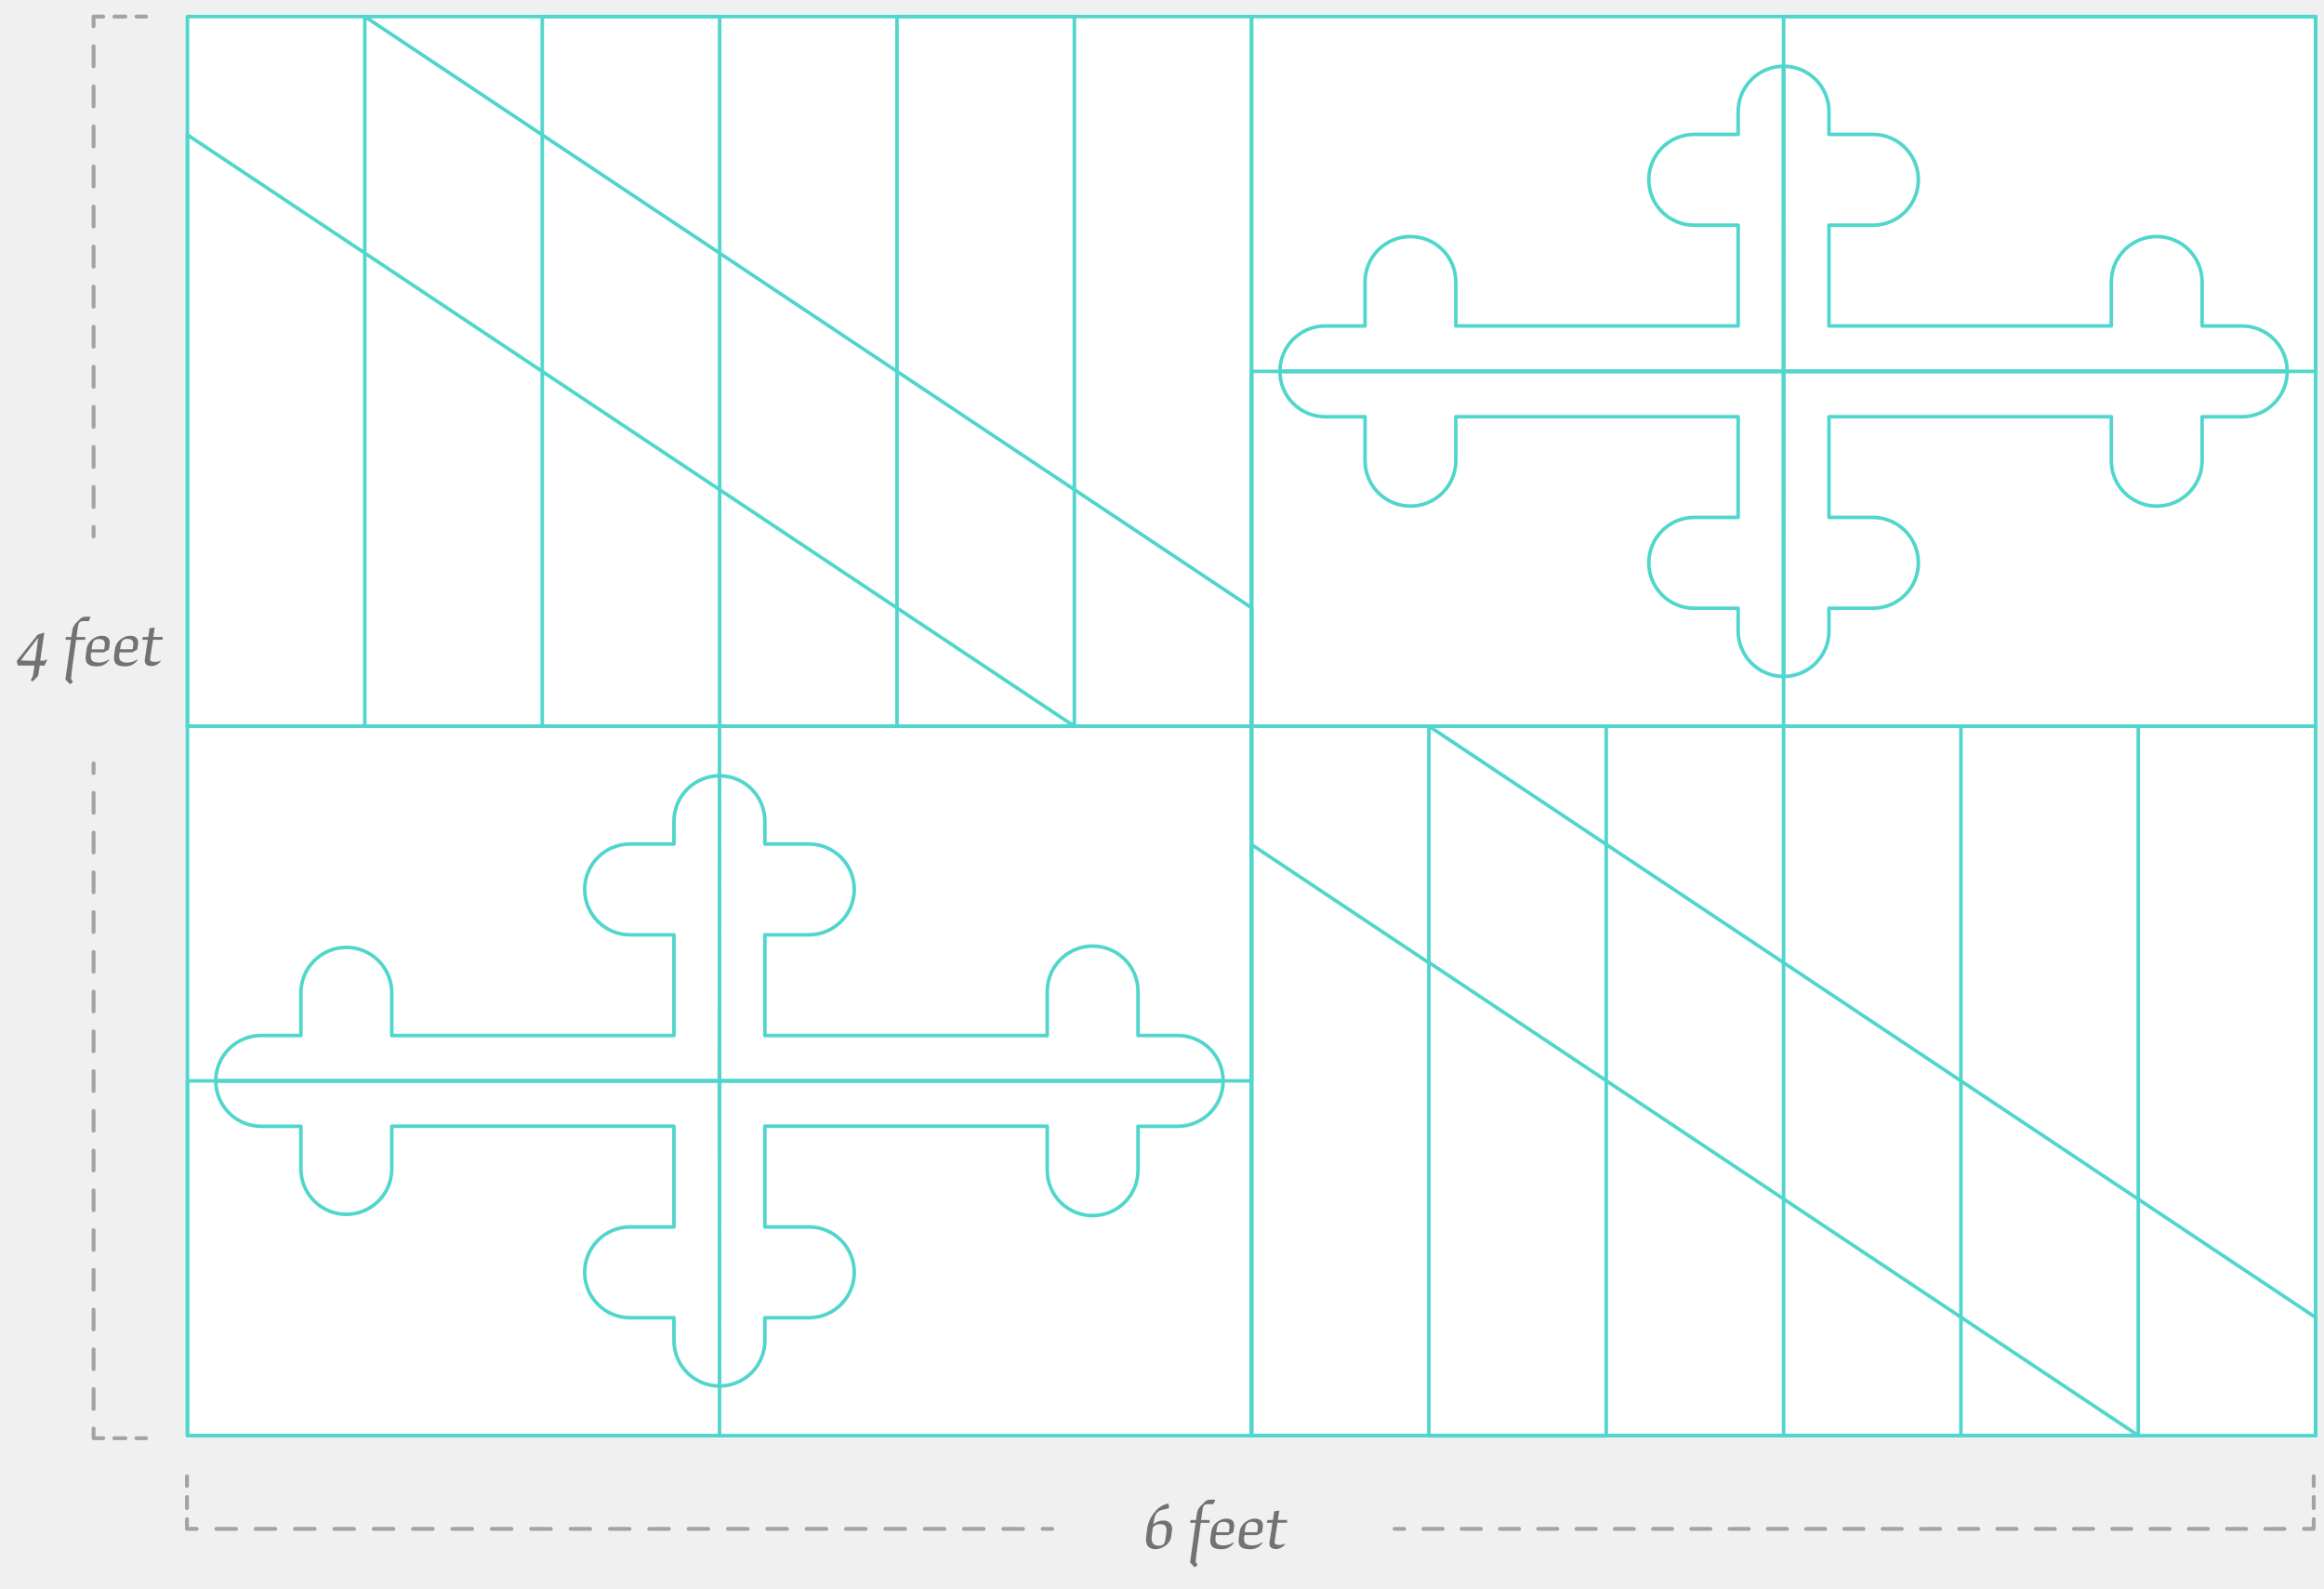
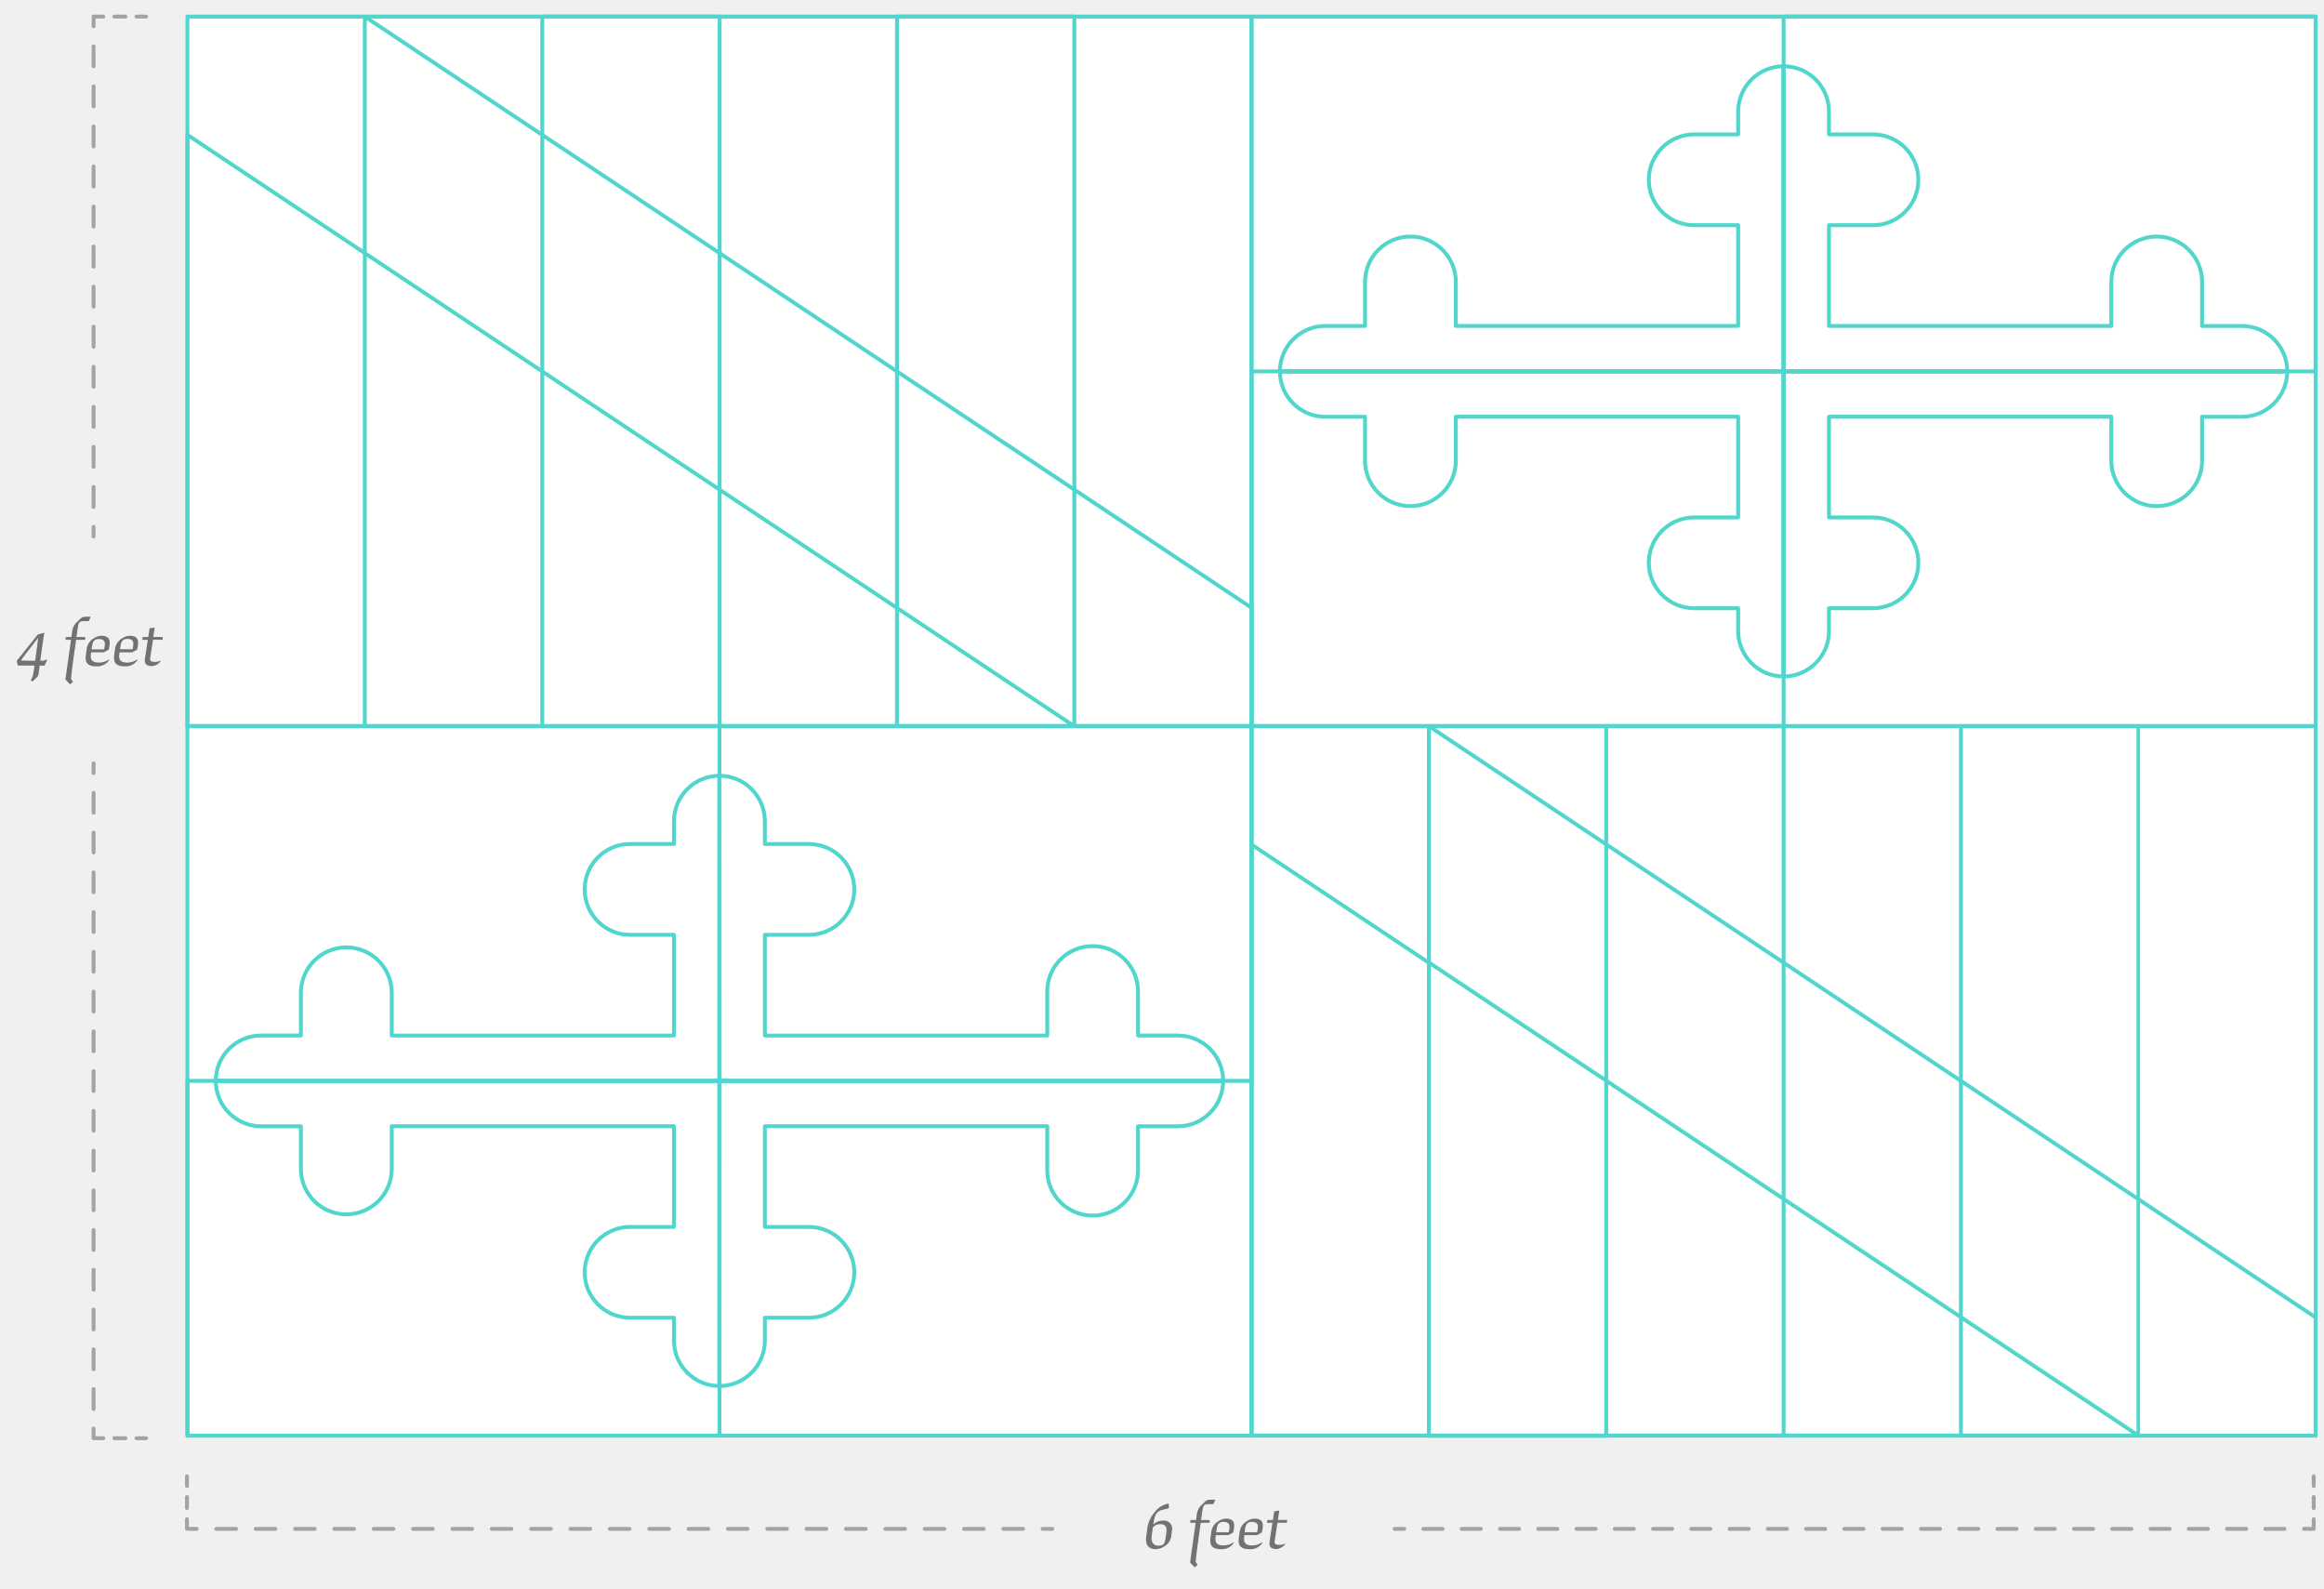
<svg xmlns="http://www.w3.org/2000/svg" width="600" height="410" viewBox="0 0 600 410">
  <line x1="24.16" y1="197.04" x2="24.16" y2="199.54" fill="none" stroke="#a3a3a3" stroke-linecap="round" stroke-linejoin="round" />
  <line x1="24.16" y1="204.66" x2="24.16" y2="366.17" fill="none" stroke="#a3a3a3" stroke-linecap="round" stroke-linejoin="round" stroke-dasharray="5.13 5.13" />
  <polyline points="24.16 368.74 24.16 371.24 26.66 371.24" fill="none" stroke="#a3a3a3" stroke-linecap="round" stroke-linejoin="round" />
  <line x1="29.52" y1="371.24" x2="33.8" y2="371.24" fill="none" stroke="#a3a3a3" stroke-linecap="round" stroke-linejoin="round" stroke-dasharray="2.86 2.86" />
  <line x1="35.23" y1="371.24" x2="37.73" y2="371.24" fill="none" stroke="#a3a3a3" stroke-linecap="round" stroke-linejoin="round" />
  <line x1="37.73" y1="4.28" x2="35.23" y2="4.28" fill="none" stroke="#a3a3a3" stroke-linecap="round" stroke-linejoin="round" />
  <line x1="32.37" y1="4.28" x2="28.09" y2="4.28" fill="none" stroke="#a3a3a3" stroke-linecap="round" stroke-linejoin="round" stroke-dasharray="2.86 2.86" />
  <polyline points="26.66 4.28 24.16 4.28 24.16 6.78" fill="none" stroke="#a3a3a3" stroke-linecap="round" stroke-linejoin="round" />
  <line x1="24.16" y1="11.95" x2="24.16" y2="133.41" fill="none" stroke="#a3a3a3" stroke-linecap="round" stroke-linejoin="round" stroke-dasharray="5.17 5.17" />
  <line x1="24.16" y1="135.99" x2="24.16" y2="138.49" fill="none" stroke="#a3a3a3" stroke-linecap="round" stroke-linejoin="round" />
  <line x1="360.05" y1="394.64" x2="362.55" y2="394.64" fill="none" stroke="#a3a3a3" stroke-linecap="round" stroke-linejoin="round" />
  <line x1="367.49" y1="394.64" x2="592.37" y2="394.64" fill="none" stroke="#a3a3a3" stroke-linecap="round" stroke-linejoin="round" stroke-dasharray="4.94 4.94" />
  <polyline points="594.84 394.63 597.34 394.63 597.34 392.13" fill="none" stroke="#a3a3a3" stroke-linecap="round" stroke-linejoin="round" />
  <line x1="597.34" y1="389.28" x2="597.34" y2="384.99" fill="none" stroke="#a3a3a3" stroke-linecap="round" stroke-linejoin="round" stroke-dasharray="2.86 2.86" />
  <line x1="597.34" y1="383.57" x2="597.34" y2="381.07" fill="none" stroke="#a3a3a3" stroke-linecap="round" stroke-linejoin="round" />
  <path d="M8.35,175.91l-.43-.36c.41-.6.57-.79.82-2.6l.16-1.15H7.52c-1.06,0-2.25,0-2.92,0l0,0-.26-1.18,0-.06,5.41-6.77,0,0,1.7-.49,0,0c-.16.89-.31,1.91-.44,2.82l-.62,4.43h.37a1.51,1.51,0,0,0,1.19-.33l.23.16-.74,1.47h0l-1.18-.07-.23,1.63c-.13.9-.11,1-.52,1.43A14.05,14.05,0,0,1,8.35,175.91Zm.72-5.35.48-3.44c.12-.89.23-1.84.3-2.48-2.81,3.57-4,5.13-4.42,5.85.66,0,1.38.07,2.16.07Z" fill="#727272" />
  <path d="M18.08,176.65l-1.19-1.26,1.44-10.24H16.91l.11-.72h1.41l.18-1.26a3.82,3.82,0,0,1,1.45-2.77c.9-1,1.22-1.22,2.21-1.22H23.4l0,0-.23.62c-.18.46-.25.53-.43.53s-.74,0-1.2,0c-1,0-1.27.38-1.45,1.59l-.35,2.51H22v.72H19.65l-.78,5.54c-.23,1.59-.42,3.29-.54,4.53l.51.77v0Z" fill="#727272" />
  <path d="M24.89,172c-2.18,0-3-.86-2.74-2.83l.23-1.66a3.74,3.74,0,0,1,1.91-2.79,3.34,3.34,0,0,1,2-.61c1.36,0,2.05.64,2.05,1.81a9.65,9.65,0,0,1-.26,1.77l-1.28.69H23.54l-.07.49c-.23,1.63.5,2.16,2.09,2.16a4.58,4.58,0,0,0,2.62-.85h0v.21A3.68,3.68,0,0,1,24.89,172Zm-1.24-4.38h3.24a9,9,0,0,0,.19-1.42c0-.83-.49-1.25-1.57-1.25s-1.56.58-1.72,1.69Z" fill="#727272" />
  <path d="M32.21,172c-2.17,0-3-.86-2.74-2.83l.23-1.66a3.74,3.74,0,0,1,1.91-2.79,3.34,3.34,0,0,1,2-.61c1.37,0,2.06.64,2.06,1.81a9,9,0,0,1-.27,1.77l-1.27.69H30.87l-.07.49c-.23,1.63.49,2.16,2.08,2.16a4.55,4.55,0,0,0,2.62-.85h0v.21A3.7,3.7,0,0,1,32.21,172ZM31,167.58h3.24a8,8,0,0,0,.19-1.42c0-.83-.49-1.25-1.57-1.25s-1.56.58-1.71,1.69Z" fill="#727272" />
  <path d="M39.23,171.93c-1.41,0-2-.53-1.82-1.88l.75-4.9H36.74l.11-.72h1.43l.34-2.25,1.32-.19h0l-.37,2.43H42v.72H39.5l-.73,4.72c-.1.71.18,1,1.26,1a3.4,3.4,0,0,0,1.45-.35h0l0,.16A3,3,0,0,1,39.23,171.93Z" fill="#727272" />
  <path d="M298.4,399.89c-1.8,0-2.78-1-2.48-3.26l.2-1.45a8.28,8.28,0,0,1,2.07-4.95,5.66,5.66,0,0,1,3.43-2.12l.05,0,.13.78c.05.34,0,.41-.29.5-.95.33-2.07.24-2.81,1.11-.42.5-.62.87-.94,3a3.52,3.52,0,0,1,2.55-1,2.1,2.1,0,0,1,2.26,2.6l-.15,1.17a3.58,3.58,0,0,1-1.77,2.86A4.29,4.29,0,0,1,298.4,399.89Zm.78-.92c1.24,0,1.54-.5,1.75-2l.19-1.38c.23-1.59-.31-2.16-1.55-2.16a2.2,2.2,0,0,0-1.93.87l-.28,2C297.11,398.12,297.78,399,299.18,399Z" fill="#727272" />
  <path d="M308.43,404.57l-1.18-1.25,1.43-10.24h-1.42l.11-.73h1.42l.17-1.25a3.89,3.89,0,0,1,1.45-2.78c.9-1,1.22-1.22,2.21-1.22h1.13l0,0-.23.62c-.17.46-.25.53-.42.53s-.74,0-1.2,0c-1.05,0-1.28.39-1.46,1.59l-.35,2.51h2.21v.73H310l-.77,5.53c-.23,1.59-.43,3.29-.55,4.53l.51.78v0Z" fill="#727272" />
  <path d="M315.24,399.89c-2.17,0-3-.87-2.74-2.83l.23-1.67a3.74,3.74,0,0,1,1.91-2.79,3.4,3.4,0,0,1,2-.6c1.36,0,2,.63,2,1.8a8.75,8.75,0,0,1-.26,1.77l-1.27.69H313.9l-.07.5c-.23,1.62.49,2.15,2.08,2.15a4.48,4.48,0,0,0,2.62-.85h0v.22A3.7,3.7,0,0,1,315.24,399.89ZM314,395.5h3.24a7.85,7.85,0,0,0,.19-1.42c0-.83-.49-1.25-1.57-1.25s-1.56.58-1.72,1.7Z" fill="#727272" />
  <path d="M322.56,399.89c-2.17,0-3-.87-2.74-2.83l.23-1.67A3.74,3.74,0,0,1,322,392.6a3.43,3.43,0,0,1,2-.6c1.36,0,2.05.63,2.05,1.8a8.88,8.88,0,0,1-.27,1.77l-1.27.69h-3.22l-.07.5c-.23,1.62.49,2.15,2.09,2.15a4.47,4.47,0,0,0,2.61-.85h0v.22A3.69,3.69,0,0,1,322.56,399.89Zm-1.23-4.39h3.23a8,8,0,0,0,.2-1.42c0-.83-.5-1.25-1.58-1.25s-1.55.58-1.71,1.7Z" fill="#727272" />
  <path d="M329.59,399.85c-1.42,0-2-.53-1.82-1.87l.74-4.9h-1.42l.11-.73h1.43l.34-2.24,1.32-.2,0,0-.37,2.42h2.37v.73h-2.48l-.72,4.72c-.11.71.17,1,1.25,1a3.24,3.24,0,0,0,1.45-.36h0l0,.16A3,3,0,0,1,329.59,399.85Z" fill="#727272" />
  <line x1="48.27" y1="381.07" x2="48.27" y2="383.57" fill="none" stroke="#a3a3a3" stroke-linecap="round" stroke-linejoin="round" />
  <line x1="48.27" y1="386.42" x2="48.27" y2="390.71" fill="none" stroke="#a3a3a3" stroke-linecap="round" stroke-linejoin="round" stroke-dasharray="2.86 2.86" />
  <polyline points="48.27 392.13 48.27 394.63 50.77 394.63" fill="none" stroke="#a3a3a3" stroke-linecap="round" stroke-linejoin="round" />
  <line x1="55.85" y1="394.64" x2="266.64" y2="394.64" fill="none" stroke="#a3a3a3" stroke-linecap="round" stroke-linejoin="round" stroke-dasharray="5.08 5.08" />
  <line x1="269.18" y1="394.64" x2="271.68" y2="394.64" fill="none" stroke="#a3a3a3" stroke-linecap="round" stroke-linejoin="round" />
  <rect x="48.39" y="4.28" width="549.45" height="366.3" fill="#fff" />
-   <rect x="48.39" y="4.28" width="274.73" height="183.15" stroke-width="0.92" stroke="#50d6cc" stroke-linecap="round" stroke-linejoin="round" fill="none" />
-   <path d="M48.39,187.43V34.81L94.18,65.33v122.1H140V4.28h45.79V187.43h45.79V4.28h45.79V187.43h45.78V156.91L94.18,4.28V65.33l183.15,122.1Z" fill="none" stroke="#50d6cc" stroke-linecap="round" stroke-linejoin="round" stroke-width="0.92" />
-   <rect x="323.11" y="187.43" width="274.73" height="183.15" stroke-width="0.92" stroke="#50d6cc" stroke-linecap="round" stroke-linejoin="round" fill="none" />
-   <path d="M597.84,370.58V340.06L368.9,187.43v61l183.15,122.1H323.11V218l45.79,30.52v122.1h45.79V187.43h45.79V370.58h45.78V187.43h45.79" fill="none" stroke="#50d6cc" stroke-linecap="round" stroke-linejoin="round" stroke-width="0.92" />
-   <rect x="323.11" y="4.28" width="274.73" height="183.15" stroke-width="0.92" stroke="#50d6cc" stroke-linecap="round" stroke-linejoin="round" fill="none" />
-   <path d="M460.48,4.28H597.84V95.86H323.11v91.57H460.48Z" fill="none" stroke="#50d6cc" stroke-linecap="round" stroke-linejoin="round" stroke-width="0.92" />
-   <path d="M460.48,174.61a11.72,11.72,0,0,0,11.72-11.72V157h11.35a11.72,11.72,0,0,0,0-23.44H472.2v-26h72.89v11.36a11.72,11.72,0,0,0,23.44,0V107.58h10.26a11.72,11.72,0,0,0,11.72-11.72h-130Z" fill="none" stroke="#50d6cc" stroke-linecap="round" stroke-linejoin="round" stroke-width="0.92" />
-   <path d="M460.48,174.61a11.73,11.73,0,0,1-11.73-11.72V157H437.4a11.72,11.72,0,1,1,0-23.44h11.35v-26H375.86v11.36a11.72,11.72,0,0,1-23.44,0V107.58H342.16a11.72,11.72,0,0,1-11.72-11.72h130Z" fill="none" stroke="#50d6cc" stroke-linecap="round" stroke-linejoin="round" stroke-width="0.92" />
-   <path d="M460.48,17.1A11.73,11.73,0,0,1,472.2,28.83v5.86h11.35a11.72,11.72,0,0,1,0,23.44H472.2v26h72.89V72.78a11.72,11.72,0,0,1,23.44,0V84.14h10.26a11.72,11.72,0,0,1,11.72,11.72h-130Z" fill="none" stroke="#50d6cc" stroke-linecap="round" stroke-linejoin="round" stroke-width="0.92" />
-   <path d="M460.48,17.1a11.73,11.73,0,0,0-11.73,11.73v5.86H437.4a11.72,11.72,0,1,0,0,23.44h11.35v26H375.86V72.78a11.72,11.72,0,0,0-23.44,0V84.14H342.16a11.72,11.72,0,0,0-11.72,11.72h130Z" fill="none" stroke="#50d6cc" stroke-linecap="round" stroke-linejoin="round" stroke-width="0.92" />
-   <rect x="48.39" y="187.43" width="274.73" height="183.15" stroke-width="0.92" stroke="#50d6cc" stroke-linecap="round" stroke-linejoin="round" fill="none" />
-   <path d="M185.75,187.43H323.11V279H48.39v91.57H185.75Z" fill="none" stroke="#50d6cc" stroke-linecap="round" stroke-linejoin="round" stroke-width="0.92" />
-   <path d="M185.75,357.76A11.72,11.72,0,0,0,197.47,346v-5.86h11.36a11.72,11.72,0,0,0,0-23.44H197.47v-26h72.9v11.36a11.72,11.72,0,0,0,23.44,0V290.73h10.26A11.72,11.72,0,0,0,315.79,279h-130Z" fill="none" stroke="#50d6cc" stroke-linecap="round" stroke-linejoin="round" stroke-width="0.92" />
-   <path d="M185.75,357.76A11.72,11.72,0,0,1,174,346v-5.86H162.67a11.72,11.72,0,0,1,0-23.44H174v-26H101.14v11.36a11.73,11.73,0,0,1-23.45,0V290.73H67.44A11.73,11.73,0,0,1,55.71,279h130Z" fill="none" stroke="#50d6cc" stroke-linecap="round" stroke-linejoin="round" stroke-width="0.92" />
-   <path d="M185.75,200.25A11.73,11.73,0,0,1,197.47,212v5.86h11.36a11.72,11.72,0,0,1,0,23.44H197.47v26h72.9V255.93a11.72,11.72,0,0,1,23.44,0v11.36h10.26A11.72,11.72,0,0,1,315.79,279h-130Z" fill="none" stroke="#50d6cc" stroke-linecap="round" stroke-linejoin="round" stroke-width="0.92" />
-   <path d="M185.75,200.25A11.73,11.73,0,0,0,174,212v5.86H162.67a11.72,11.72,0,0,0,0,23.44H174v26H101.14V255.93a11.73,11.73,0,0,0-23.45,0v11.36H67.44A11.72,11.72,0,0,0,55.71,279h130Z" fill="none" stroke="#50d6cc" stroke-linecap="round" stroke-linejoin="round" stroke-width="0.92" />
+   <rect x="48.39" y="4.28" width="274.73" height="183.15" fill="none" stroke="#50d6cc" stroke-linecap="round" stroke-linejoin="round" />
+   <path d="M48.39,187.43V34.81L94.18,65.33v122.1H140V4.28h45.79V187.43h45.79V4.28h45.79V187.43h45.78V156.91L94.18,4.28V65.33l183.15,122.1Z" fill="none" stroke="#50d6cc" stroke-linecap="round" stroke-linejoin="round" />
+   <rect x="323.11" y="187.43" width="274.73" height="183.15" fill="none" stroke="#50d6cc" stroke-linecap="round" stroke-linejoin="round" />
+   <path d="M597.84,370.58V340.06L368.9,187.43v61l183.15,122.1H323.11V218l45.79,30.52v122.1h45.79V187.43h45.79V370.58h45.78V187.43h45.79" fill="none" stroke="#50d6cc" stroke-linecap="round" stroke-linejoin="round" />
+   <rect x="323.11" y="4.28" width="274.73" height="183.15" fill="none" stroke="#50d6cc" stroke-linecap="round" stroke-linejoin="round" />
+   <path d="M460.48,4.28H597.84V95.86H323.11v91.57H460.48Z" fill="none" stroke="#50d6cc" stroke-linecap="round" stroke-linejoin="round" />
+   <path d="M460.48,174.61a11.72,11.72,0,0,0,11.72-11.72V157h11.35a11.72,11.72,0,0,0,0-23.44H472.2v-26h72.89v11.36a11.72,11.72,0,0,0,23.44,0V107.58h10.26a11.72,11.72,0,0,0,11.72-11.72h-130Z" fill="none" stroke="#50d6cc" stroke-linecap="round" stroke-linejoin="round" />
+   <path d="M460.48,174.61a11.73,11.73,0,0,1-11.73-11.72V157H437.4a11.72,11.72,0,1,1,0-23.44h11.35v-26H375.86v11.36a11.72,11.72,0,0,1-23.44,0V107.58H342.16a11.72,11.72,0,0,1-11.72-11.72h130Z" fill="none" stroke="#50d6cc" stroke-linecap="round" stroke-linejoin="round" />
+   <path d="M460.48,17.1A11.73,11.73,0,0,1,472.2,28.83v5.86h11.35a11.72,11.72,0,0,1,0,23.44H472.2v26h72.89V72.78a11.72,11.72,0,0,1,23.44,0V84.14h10.26a11.72,11.72,0,0,1,11.72,11.72h-130Z" fill="none" stroke="#50d6cc" stroke-linecap="round" stroke-linejoin="round" />
+   <path d="M460.48,17.1a11.73,11.73,0,0,0-11.73,11.73v5.86H437.4a11.72,11.72,0,1,0,0,23.44h11.35v26H375.86V72.78a11.72,11.72,0,0,0-23.44,0V84.14H342.16a11.72,11.72,0,0,0-11.72,11.72h130Z" fill="none" stroke="#50d6cc" stroke-linecap="round" stroke-linejoin="round" />
+   <rect x="48.39" y="187.43" width="274.73" height="183.15" fill="none" stroke="#50d6cc" stroke-linecap="round" stroke-linejoin="round" />
+   <path d="M185.75,187.43H323.11V279H48.39v91.57H185.75Z" fill="none" stroke="#50d6cc" stroke-linecap="round" stroke-linejoin="round" />
+   <path d="M185.75,357.76A11.72,11.72,0,0,0,197.47,346v-5.86h11.36a11.72,11.72,0,0,0,0-23.44H197.47v-26h72.9v11.36a11.72,11.72,0,0,0,23.44,0V290.73h10.26A11.72,11.72,0,0,0,315.79,279h-130Z" fill="none" stroke="#50d6cc" stroke-linecap="round" stroke-linejoin="round" />
+   <path d="M185.75,357.76A11.72,11.72,0,0,1,174,346v-5.86H162.67a11.72,11.72,0,0,1,0-23.44H174v-26H101.14v11.36a11.73,11.73,0,0,1-23.45,0V290.73H67.44A11.73,11.73,0,0,1,55.71,279h130Z" fill="none" stroke="#50d6cc" stroke-linecap="round" stroke-linejoin="round" />
+   <path d="M185.75,200.25A11.73,11.73,0,0,1,197.47,212v5.86h11.36a11.72,11.72,0,0,1,0,23.44H197.47v26h72.9V255.93a11.72,11.72,0,0,1,23.44,0v11.36h10.26A11.72,11.72,0,0,1,315.79,279h-130Z" fill="none" stroke="#50d6cc" stroke-linecap="round" stroke-linejoin="round" />
+   <path d="M185.75,200.25A11.73,11.73,0,0,0,174,212v5.86H162.67a11.72,11.72,0,0,0,0,23.44H174v26H101.14V255.93a11.73,11.73,0,0,0-23.45,0v11.36H67.44A11.72,11.72,0,0,0,55.71,279h130Z" fill="none" stroke="#50d6cc" stroke-linecap="round" stroke-linejoin="round" />
  <line x1="552.05" y1="370.58" x2="552.05" y2="187.43" fill="none" stroke="#50d6cc" stroke-linecap="round" stroke-linejoin="round" stroke-width="0.92" />
</svg>
